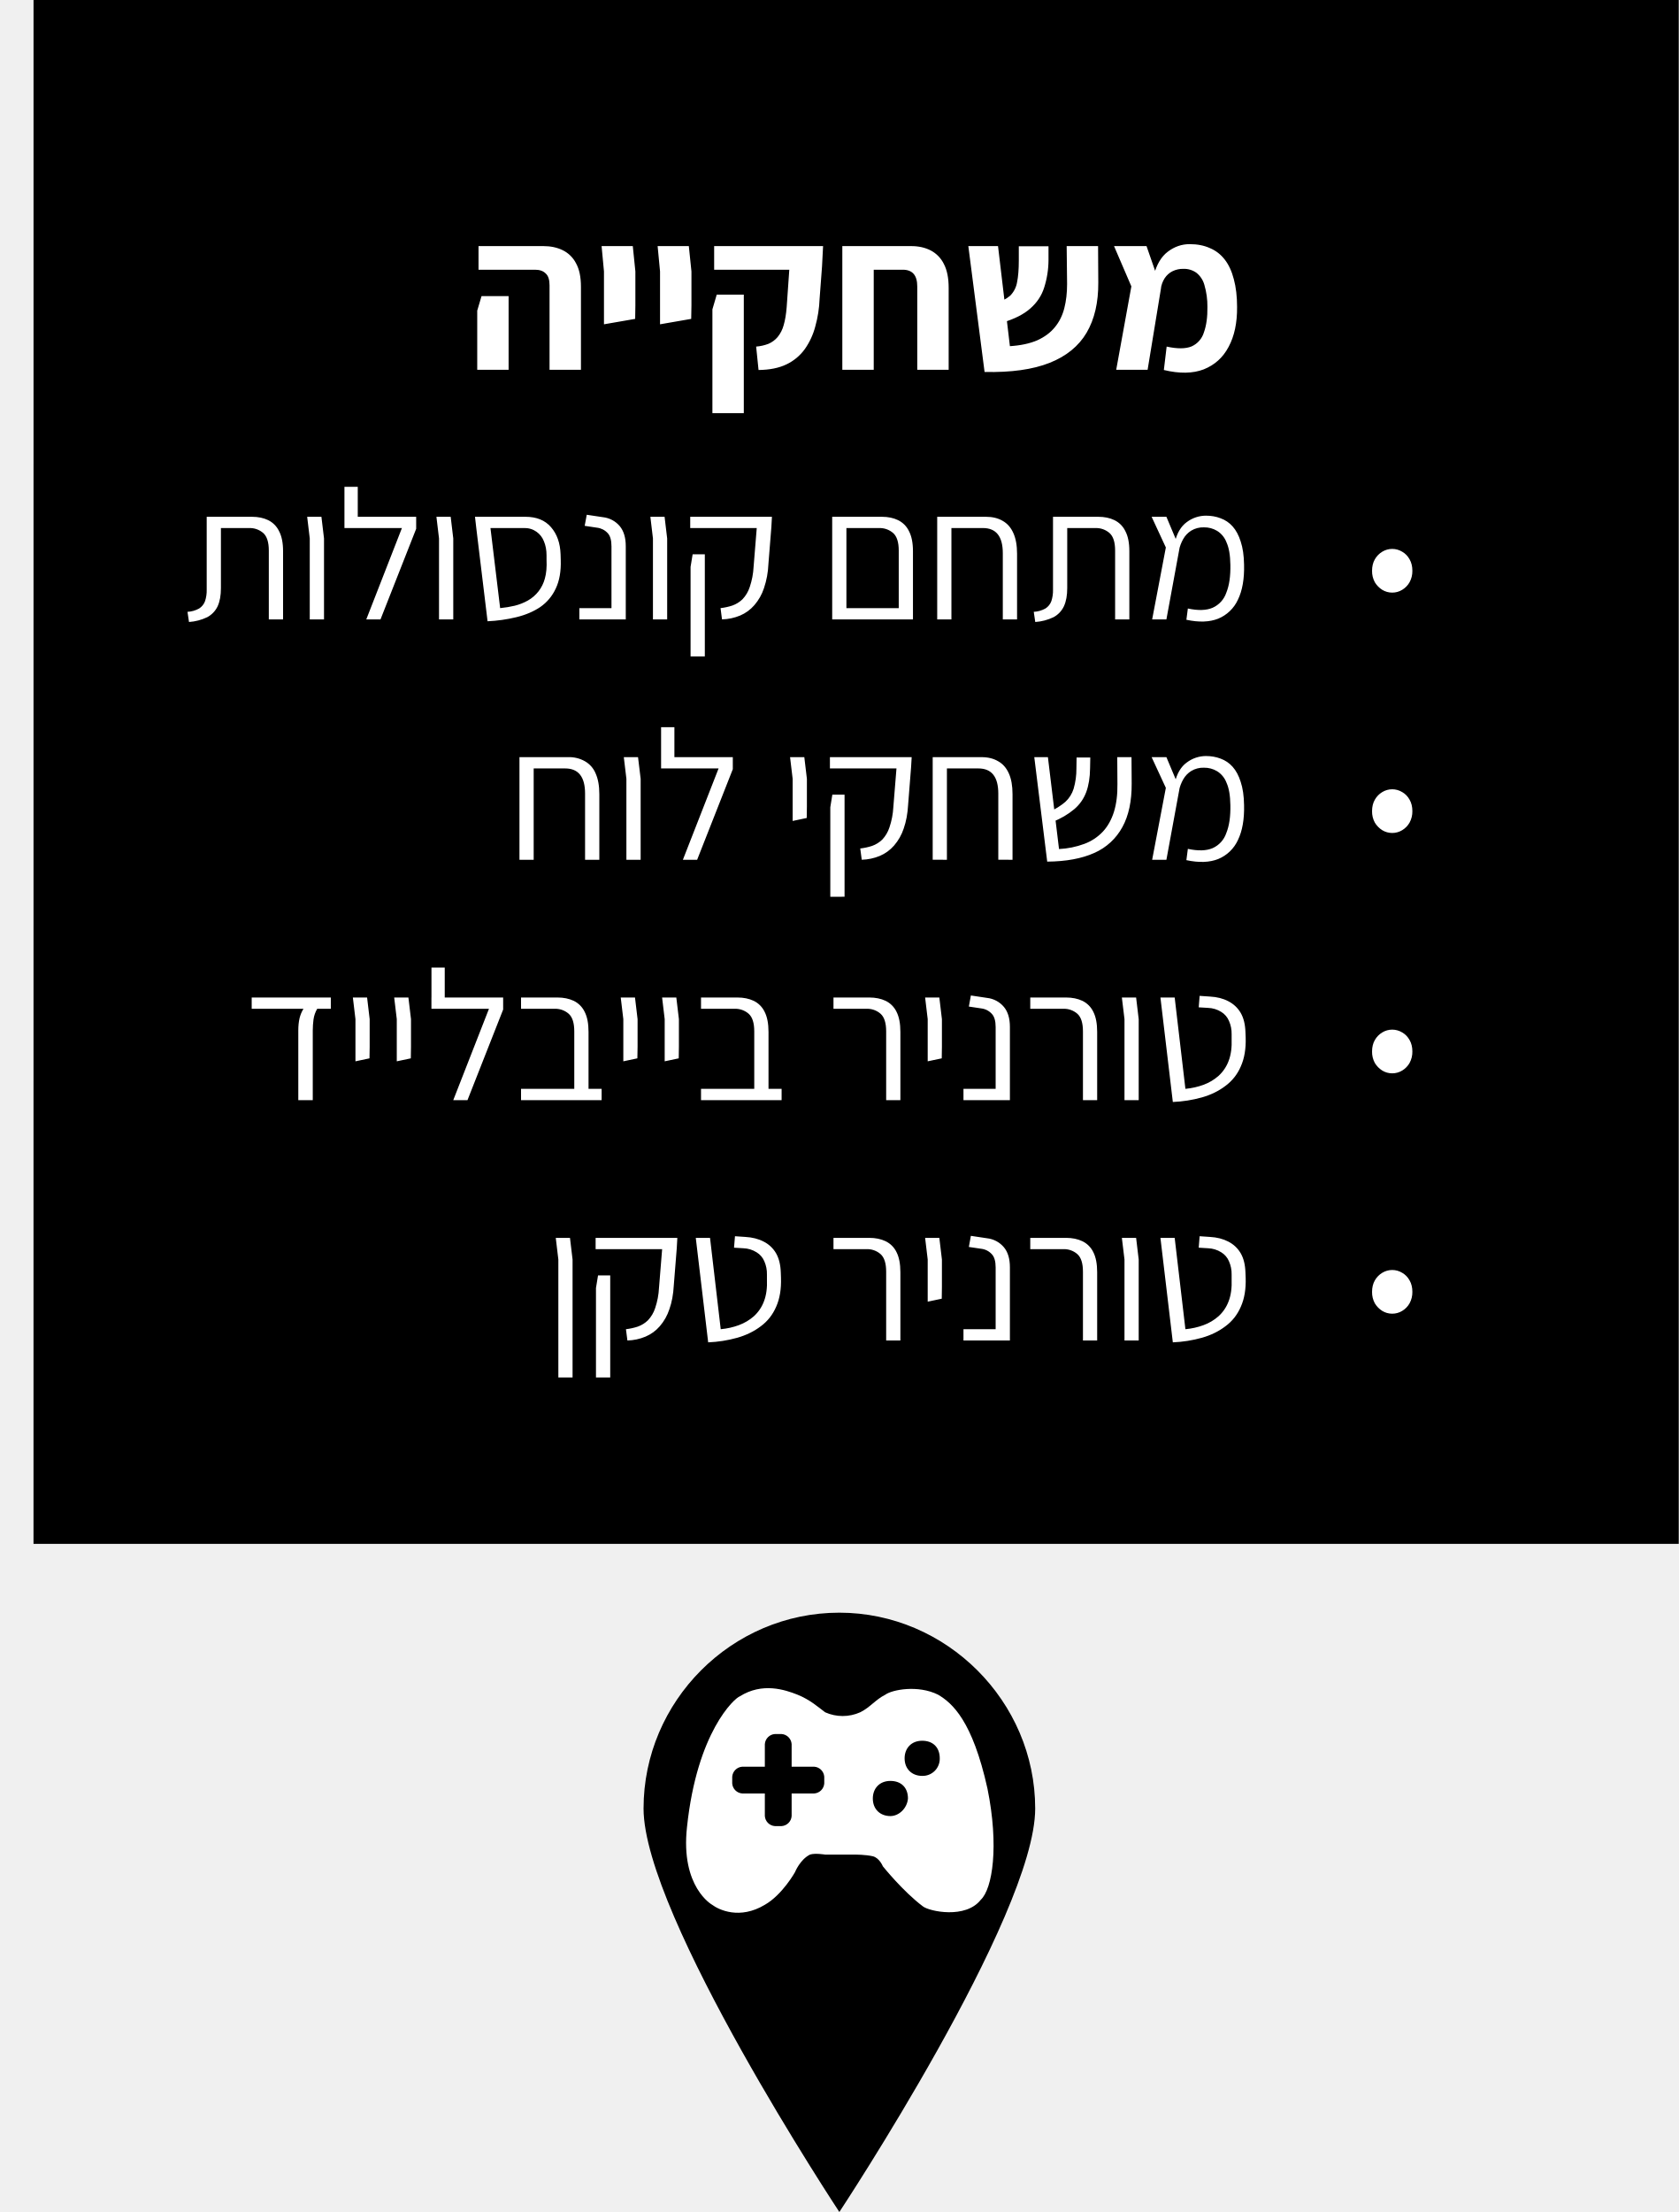
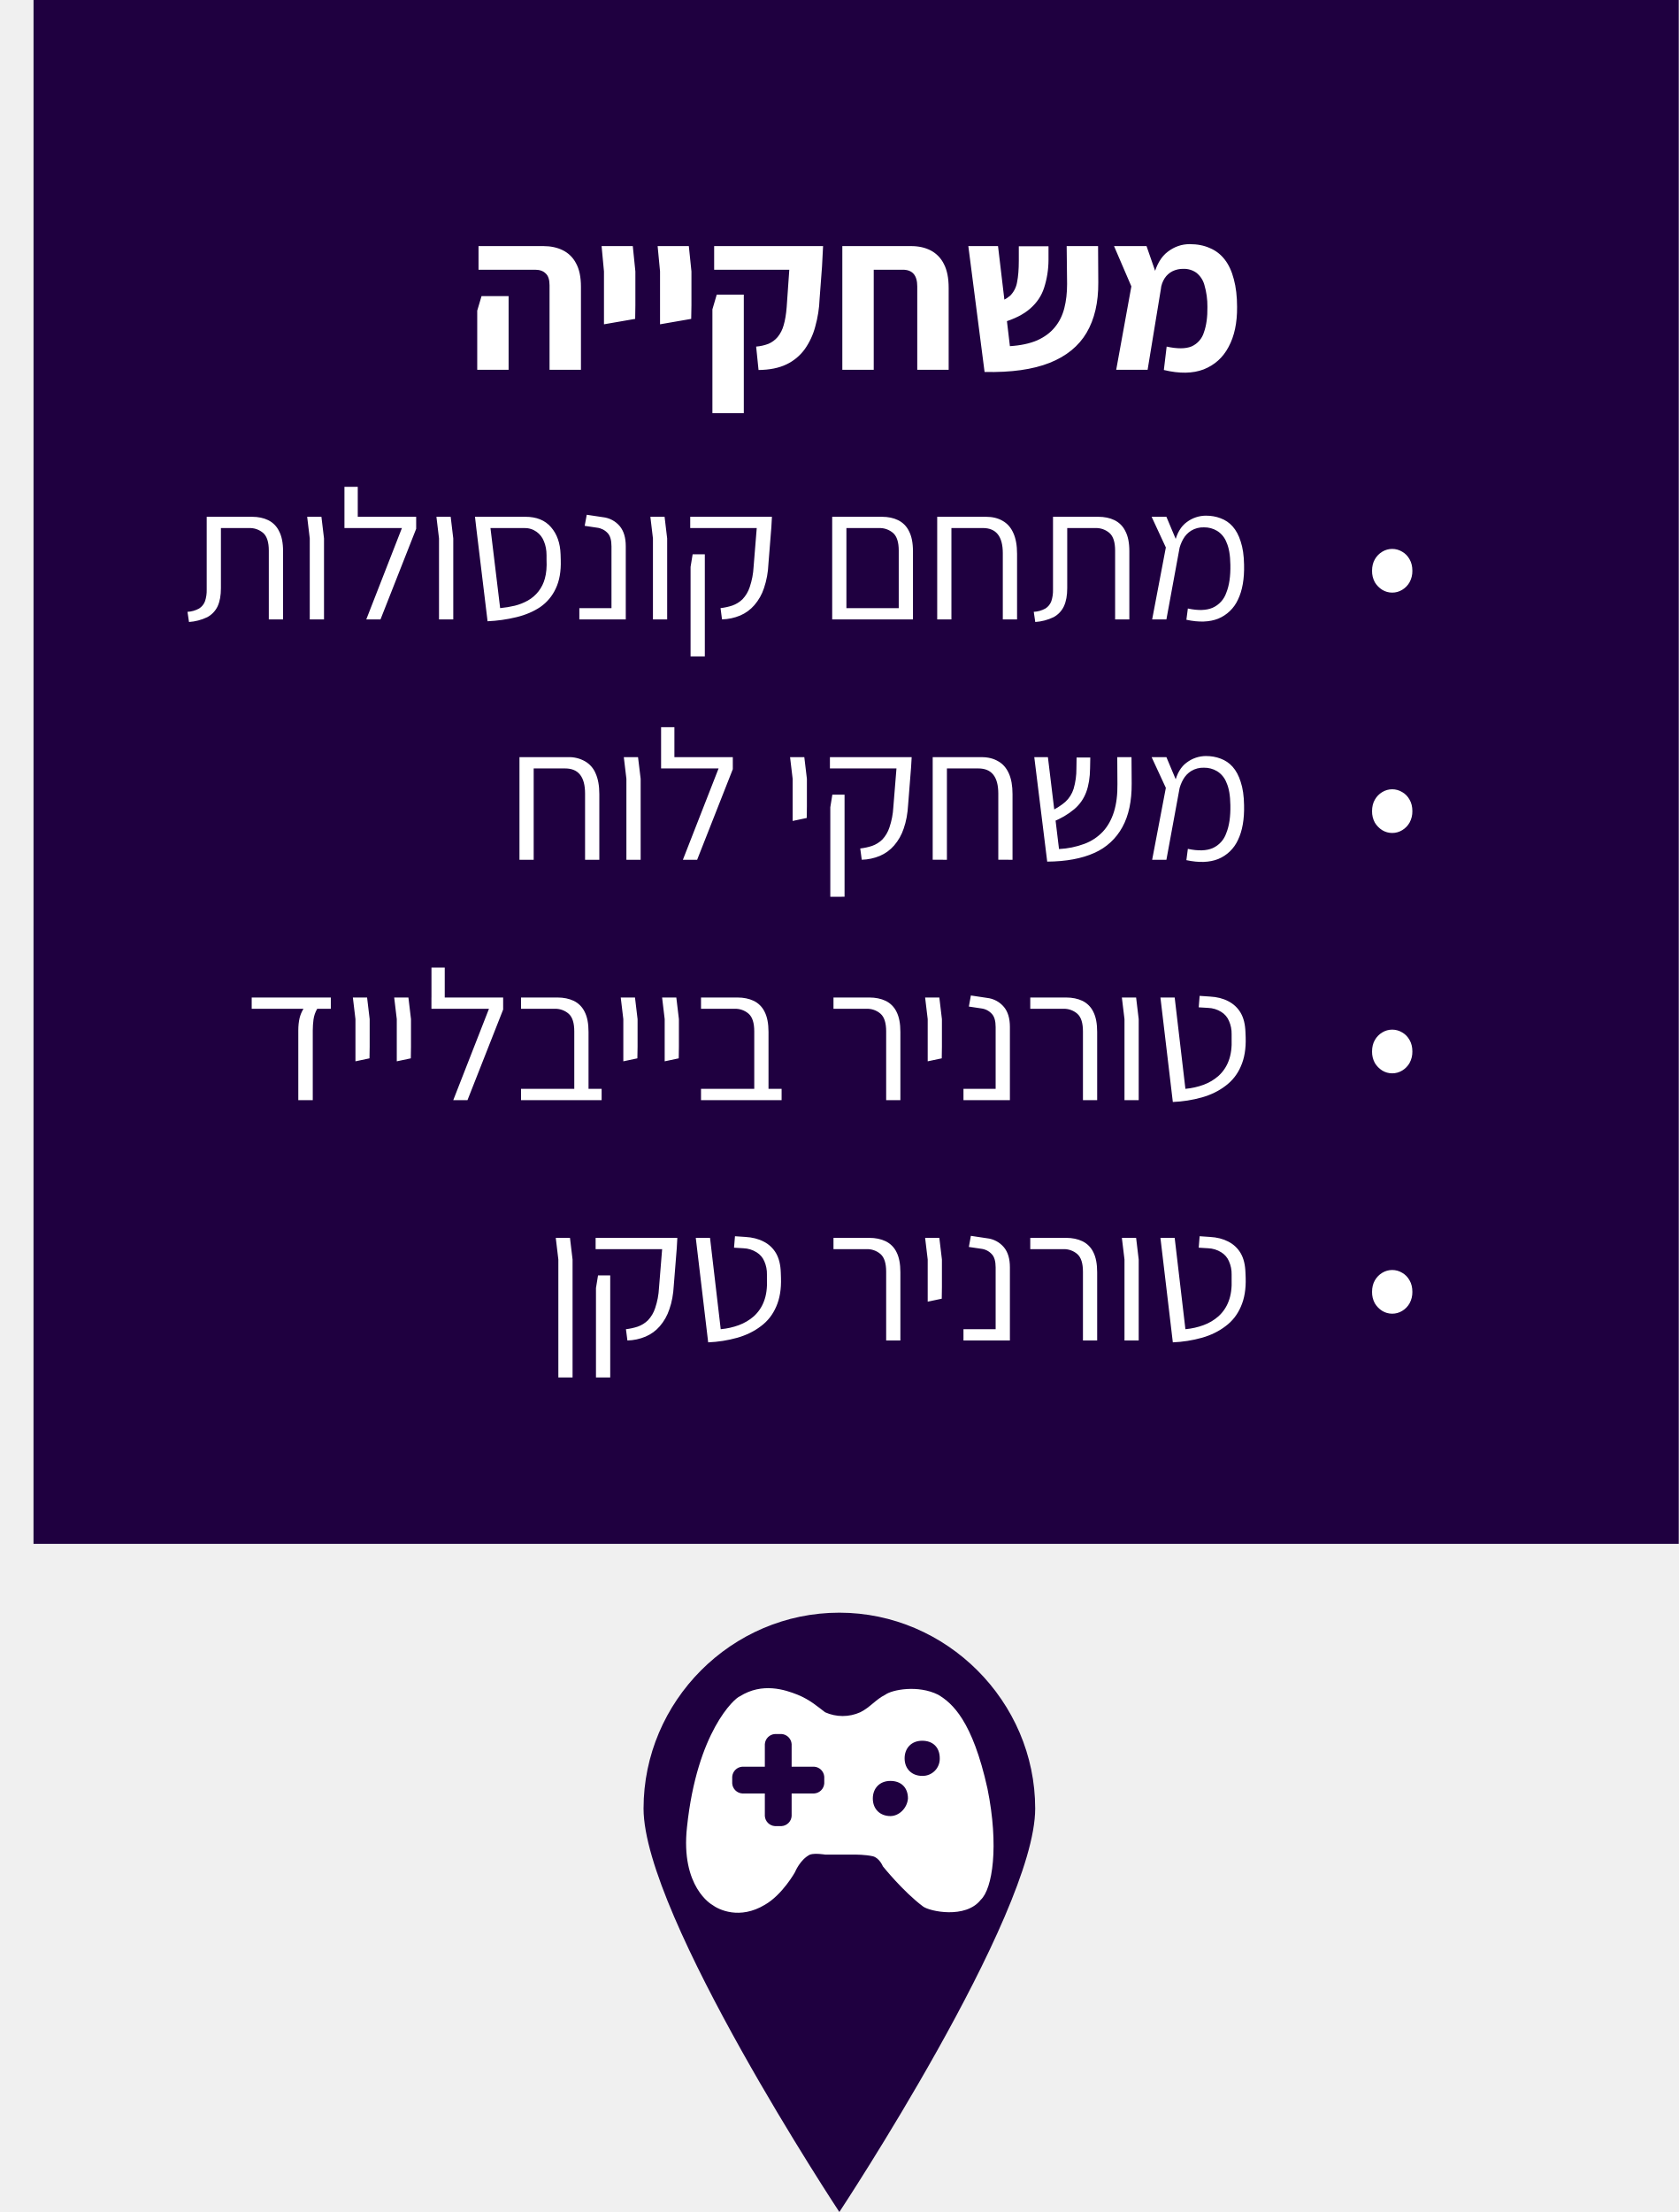
<svg xmlns="http://www.w3.org/2000/svg" width="181.626" height="239.27" viewBox="0 0 48.055 63.306">
-   <path fill="@color/harucon2025_purple4" d="M.96 0h47.095v44.185H.959z" />
+   <path fill="#1F0040" d="M.96 0h47.095v44.185H.959z" />
  <path d="M15.731 10.583V8.165c0-.161-.037-.275-.112-.34-.07-.071-.171-.106-.303-.106h-1.618v-.676h1.86c.206 0 .39.039.551.118a.843.843 0 0 1 .379.372c.095.17.142.394.142.675v2.375Zm-2.07 0V8.89l.123-.415h.775v2.108zm3.628-1.302V7.768l-.068-.725h.893l.074.725v.967l-.006.391zm1.605 0V7.768l-.069-.725h.893l.075.725v.967l-.007.391zm2.82 1.308-.069-.67a1.27 1.27 0 0 0 .354-.08.715.715 0 0 0 .26-.192.911.911 0 0 0 .174-.341c.041-.14.07-.312.086-.515l.075-1.072h-2.151v-.676h3.118l-.03.583-.07.93a3.385 3.385 0 0 1-.123.787 2.008 2.008 0 0 1-.298.645 1.377 1.377 0 0 1-.527.44c-.215.104-.481.157-.8.161zm-1.321 1.234v-2.97l.124-.421h.775v3.391zm5.864-1.24V8.196c0-.318-.138-.477-.415-.477h-1.73v-.676h1.972c.21 0 .396.041.558.124a.868.868 0 0 1 .378.39c.091.174.136.401.136.683v2.343Zm-2.145 0V7.446h.899v3.137Zm4.072.062-.465-3.602h.85l.34 2.864c.31-.02.57-.076.782-.167.21-.095.378-.22.502-.372.128-.153.219-.335.273-.546.054-.21.08-.442.08-.694l-.012-1.085h.899l.006 1.042c.004.57-.107 1.05-.335 1.438-.227.384-.58.672-1.06.862-.48.19-1.1.277-1.86.26zm.515-1.414-.211-.558a.973.973 0 0 0 .428-.21.714.714 0 0 0 .198-.385c.033-.161.05-.368.05-.62v-.41h.85v.392a2.62 2.62 0 0 1-.125.793c-.074.232-.207.43-.397.596-.186.165-.45.3-.793.402zm4.617 1.358.08-.67c.307.067.544.065.714-.005a.64.64 0 0 0 .353-.403c.07-.195.104-.436.1-.726a2.16 2.16 0 0 0-.087-.632.669.669 0 0 0-.23-.348.613.613 0 0 0-.378-.111.668.668 0 0 0-.304.068.573.573 0 0 0-.223.198.732.732 0 0 0-.112.31l-.204-.384c.082-.314.217-.542.403-.682.19-.145.399-.217.626-.217.22 0 .411.037.577.112.17.07.312.18.427.328.116.149.203.337.261.564.062.228.093.492.093.794.004.455-.077.835-.242 1.141-.161.306-.399.52-.713.645-.314.12-.694.126-1.14.018zm-1.364-.006.434-2.387-.496-1.153h.93l.416 1.197-.385 2.343zM5.41 17.8l-.043-.29a.764.764 0 0 0 .333-.095.417.417 0 0 0 .17-.212.977.977 0 0 0 .047-.328V14.79h1.297c.176 0 .33.032.46.095a.67.67 0 0 1 .312.312c.078.145.117.337.117.577v1.953h-.408v-1.969c0-.24-.053-.407-.158-.502a.582.582 0 0 0-.413-.143h-.8v1.72c0 .208-.031.38-.094.518a.686.686 0 0 1-.297.312 1.43 1.43 0 0 1-.524.138zm3.457-.073v-2.318l-.074-.619h.408l.074.62v2.317Zm1.618 0 1.02-2.614H9.86v-.323h2.053v.344l-1.021 2.593zm-.625-2.614v-1.18h.381v1.18zm2.707 2.614v-2.318l-.074-.619h.408l.074.62v2.317Zm1.39.053-.323-2.667.381-.207.302 2.498c.144-.014.284-.037.418-.069a1.52 1.52 0 0 0 .375-.148 1.021 1.021 0 0 0 .487-.63c.043-.151.058-.331.048-.54v-.126c0-.148-.025-.28-.074-.397a.592.592 0 0 0-.212-.275.57.57 0 0 0-.35-.106h-1.375l-.037-.323h1.445c.317 0 .56.099.73.296.173.198.264.457.275.778l.005.164c.01.321-.037.593-.143.815-.102.219-.25.395-.444.53-.194.13-.422.227-.683.29a4.302 4.302 0 0 1-.825.117zm2.627-.053v-.323h.92v-1.767c0-.177-.036-.304-.11-.381a.487.487 0 0 0-.302-.154l-.355-.053.059-.317.46.069a.735.735 0 0 1 .487.259c.112.137.17.328.17.571v2.096Zm2.107 0v-2.318l-.074-.619h.407l.074.62v2.317Zm1.977 0-.042-.323c.12-.014.232-.039.338-.074a.806.806 0 0 0 .291-.18.926.926 0 0 0 .207-.35 2.15 2.15 0 0 0 .11-.576l.09-1.111h-1.904v-.323h2.339l-.016.291-.085 1.064a2.45 2.45 0 0 1-.127.688 1.418 1.418 0 0 1-.275.486c-.113.13-.249.23-.407.297a1.435 1.435 0 0 1-.52.11zm-.9 1.058v-2.561l.059-.36h.349v2.921zm5.959-1.058v-1.969c0-.24-.053-.407-.159-.502a.582.582 0 0 0-.413-.143h-1.09v-.323h1.18c.177 0 .33.032.46.095a.669.669 0 0 1 .313.312c.077.145.116.337.116.577v1.953zm-1.805 0v-.323h2.075l-.037.323zm-.1 0V14.79h.407v2.936zm4.884 0v-1.895c0-.48-.19-.72-.571-.72h-1.307v-.322h1.397c.187 0 .345.039.476.116.134.075.236.19.307.35.07.155.106.352.106.592v1.879zm-1.878 0v-2.8h.407v2.8Zm2.807.074-.043-.291a.762.762 0 0 0 .334-.095.415.415 0 0 0 .17-.212.977.977 0 0 0 .047-.328V14.79h1.296c.177 0 .33.032.46.095a.669.669 0 0 1 .313.312c.078.145.116.337.116.577v1.953h-.407v-1.969c0-.24-.053-.407-.159-.502a.581.581 0 0 0-.413-.143h-.799v1.72c0 .208-.031.38-.095.518a.684.684 0 0 1-.296.312 1.42 1.42 0 0 1-.524.138zm4.326-.064.042-.322c.293.063.53.056.71-.022a.722.722 0 0 0 .39-.428c.085-.208.124-.476.117-.804-.004-.272-.04-.485-.111-.64a.658.658 0 0 0-.27-.329.706.706 0 0 0-.376-.1.661.661 0 0 0-.365.095.67.67 0 0 0-.227.238 1.102 1.102 0 0 0-.122.323l-.122-.222c.064-.268.178-.463.344-.583a.914.914 0 0 1 .55-.185c.152 0 .292.025.419.074a.84.84 0 0 1 .344.233c.098.11.176.254.232.434.06.18.092.4.096.662.01.405-.048.739-.175 1a1.067 1.067 0 0 1-.566.545c-.247.098-.55.109-.91.031zm-.98-.01.392-2.059-.407-.878h.423l.376.894-.376 2.043zm6.872-.767a.547.547 0 0 1-.286-.08.657.657 0 0 1-.212-.217.664.664 0 0 1-.079-.328c0-.127.027-.236.08-.328a.598.598 0 0 1 .211-.217.547.547 0 0 1 .572 0c.088.05.158.122.211.217.053.092.08.201.08.328a.664.664 0 0 1-.08.328.593.593 0 0 1-.211.217.545.545 0 0 1-.286.08zm-23.105 7.646v-1.894c0-.48-.19-.72-.571-.72H14.87v-.323h1.397a.91.91 0 0 1 .476.117.71.71 0 0 1 .307.349c.07.155.106.352.106.592v1.879zm-1.878 0v-2.8h.407v2.8Zm3.061 0v-2.318l-.074-.619h.407l.075.62v2.317Zm1.617 0 1.022-2.614h-1.646v-.323h2.053v.344l-1.021 2.593zm-.624-2.614v-1.18h.381v1.18zm3.766 1.503v-1.207l-.074-.619h.408l.074.62v.788l-.005.333zm1.978 1.11-.043-.322c.12-.014.233-.039.339-.074a.806.806 0 0 0 .291-.18.926.926 0 0 0 .206-.35 2.15 2.15 0 0 0 .111-.576l.09-1.111h-1.905v-.323h2.34l-.017.291-.084 1.064c-.014.26-.057.49-.127.688a1.414 1.414 0 0 1-.275.486c-.113.13-.25.23-.408.297a1.435 1.435 0 0 1-.518.11zm-.9 1.06v-2.562l.058-.36h.35v2.921zm4.809-1.06v-1.893c0-.48-.19-.72-.571-.72h-1.307v-.323h1.396c.188 0 .346.039.477.117.134.074.236.19.307.349.07.155.105.352.105.592v1.879zm-1.878 0v-2.798h.407v2.799Zm3.278.054-.37-2.99h.39l.318 2.63a2.42 2.42 0 0 0 .725-.148 1.39 1.39 0 0 0 .53-.35c.14-.151.246-.34.317-.566.07-.225.104-.49.1-.793l-.005-.773h.408l.005.757c.003.5-.085.915-.265 1.243a1.682 1.682 0 0 1-.804.741c-.36.162-.81.245-1.35.249zm.164-1.143-.096-.286a1.82 1.82 0 0 0 .45-.28.851.851 0 0 0 .238-.376 2.01 2.01 0 0 0 .08-.582l.005-.312h.392l-.006.307c-.003.264-.04.492-.11.682-.071.19-.184.353-.34.487a2.166 2.166 0 0 1-.613.36zm3.82 1.1.042-.322c.293.063.53.056.71-.021a.723.723 0 0 0 .39-.43c.085-.207.124-.475.117-.803-.004-.272-.04-.485-.111-.64a.658.658 0 0 0-.27-.329.706.706 0 0 0-.376-.1.661.661 0 0 0-.365.095.67.67 0 0 0-.227.238 1.102 1.102 0 0 0-.122.323l-.122-.222c.064-.268.178-.463.344-.582a.914.914 0 0 1 .55-.186c.152 0 .292.025.419.074a.84.84 0 0 1 .344.233c.098.11.176.254.232.434.06.18.092.4.096.662.01.405-.048.739-.175 1a1.067 1.067 0 0 1-.566.545c-.247.098-.55.109-.91.032zm-.98-.01.392-2.058-.407-.879h.423l.376.894-.376 2.043zm6.872-.767a.547.547 0 0 1-.286-.08.657.657 0 0 1-.212-.217.664.664 0 0 1-.079-.328c0-.127.027-.236.08-.328a.598.598 0 0 1 .211-.217.547.547 0 0 1 .572 0c.088.05.158.122.211.217.053.092.08.201.08.328a.664.664 0 0 1-.08.328.593.593 0 0 1-.211.217.545.545 0 0 1-.286.08zM8.539 31.485V29.49c0-.13.012-.249.037-.354a.925.925 0 0 1 .111-.265H7.205v-.323H9.47v.323h-.39a.834.834 0 0 0-.106.307 2.549 2.549 0 0 0-.021.312v1.995Zm1.636-1.111v-1.207l-.074-.619h.407l.074.62v.788l-.005.333zm1.183 0v-1.207l-.074-.619h.407l.074.62v.788l-.005.333zm1.617 1.111 1.022-2.614H12.35v-.323h2.053v.344l-1.021 2.593zm-.624-2.614v-1.18h.38v1.18zm4.088 2.614v-1.968c0-.24-.053-.408-.159-.503a.582.582 0 0 0-.412-.143h-.953v-.323h1.043c.176 0 .331.032.465.095a.67.67 0 0 1 .312.313c.075.144.112.336.112.576v1.953Zm-1.524 0v-.323h2.307v.323Zm2.928-1.111v-1.207l-.074-.619h.408l.074.62v.788l-.006.333zm1.184 0v-1.207l-.074-.619h.407l.074.62v.788l-.005.333zm2.564 1.111v-1.968c0-.24-.053-.408-.159-.503a.581.581 0 0 0-.412-.143h-.953v-.323h1.043c.176 0 .331.032.465.095a.669.669 0 0 1 .312.313c.074.144.112.336.112.576v1.953Zm-1.524 0v-.323h2.307v.323Zm5.3 0v-1.968c0-.24-.053-.408-.159-.503a.581.581 0 0 0-.413-.143h-.936v-.323h1.026c.177 0 .332.032.466.095a.669.669 0 0 1 .312.313c.074.144.111.336.111.576v1.953Zm1.189-1.111v-1.207l-.074-.619h.407l.074.62v.788l-.005.333zm1.024 1.111v-.323h.921v-1.767c0-.177-.037-.304-.111-.381a.486.486 0 0 0-.302-.154l-.354-.053.058-.317.46.069a.735.735 0 0 1 .487.26c.113.137.17.327.17.57v2.096Zm3.42 0v-1.968c0-.24-.053-.408-.159-.503a.582.582 0 0 0-.413-.143h-.936v-.323h1.026c.176 0 .332.032.466.095a.67.67 0 0 1 .312.313c.074.144.111.336.111.576v1.953Zm1.189 0v-2.318l-.075-.619h.408l.074.62v2.317Zm1.384.053-.355-2.99h.408l.307 2.614c.183-.017.356-.056.518-.116a1.34 1.34 0 0 0 .429-.254 1.09 1.09 0 0 0 .29-.429c.068-.176.096-.388.086-.635v-.132a.88.88 0 0 0-.075-.376.548.548 0 0 0-.222-.26.76.76 0 0 0-.38-.115l-.265-.016.026-.328.296.02c.202.011.376.055.524.133.152.078.27.189.355.333.085.145.13.33.137.556l.006.148c.01.321-.035.596-.138.826a1.345 1.345 0 0 1-.44.56c-.19.145-.413.255-.671.329a3.63 3.63 0 0 1-.836.132zm6.28-.82a.547.547 0 0 1-.286-.08.657.657 0 0 1-.212-.217.664.664 0 0 1-.079-.328c0-.127.027-.236.08-.328a.598.598 0 0 1 .211-.217.547.547 0 0 1 .572 0c.088.05.158.122.211.217.053.092.08.201.08.328a.664.664 0 0 1-.08.328.593.593 0 0 1-.211.217.545.545 0 0 1-.286.08zm-23.87 8.704v-3.376l-.074-.619h.407l.074.62v3.375Zm1.977-1.058-.042-.323c.12-.014.232-.039.338-.074a.804.804 0 0 0 .291-.18.926.926 0 0 0 .207-.349 2.13 2.13 0 0 0 .11-.577l.09-1.111H17.05v-.323h2.339l-.016.291-.085 1.064c-.014.261-.056.49-.127.688a1.414 1.414 0 0 1-.275.487c-.113.13-.249.229-.407.296a1.434 1.434 0 0 1-.519.111zm-.9 1.058v-2.56l.059-.36h.349v2.92zm3.212-1.005-.355-2.99h.408l.306 2.614c.184-.017.357-.056.519-.116.162-.06.305-.145.429-.254a1.09 1.09 0 0 0 .29-.429c.068-.176.096-.388.085-.635v-.132a.88.88 0 0 0-.074-.376.548.548 0 0 0-.222-.259.76.76 0 0 0-.381-.116l-.265-.016.027-.328.296.02c.201.011.376.056.524.133a.85.85 0 0 1 .355.333c.084.145.13.33.137.556l.005.148c.011.321-.035.596-.137.826-.099.23-.245.416-.44.56-.19.145-.414.255-.671.329a3.632 3.632 0 0 1-.836.132zm5.095-.053v-1.968c0-.24-.053-.408-.159-.503a.581.581 0 0 0-.413-.143h-.936v-.323h1.026c.177 0 .332.032.466.096a.669.669 0 0 1 .312.312c.074.144.111.337.111.576v1.953Zm1.189-1.111v-1.207l-.074-.619h.407l.074.62v.788l-.005.333zm1.024 1.111v-.323h.921v-1.767c0-.177-.037-.304-.111-.381a.486.486 0 0 0-.302-.154l-.354-.052.058-.318.46.069a.735.735 0 0 1 .487.26c.113.137.17.327.17.57v2.096Zm3.42 0v-1.968c0-.24-.053-.408-.159-.503a.582.582 0 0 0-.413-.143h-.936v-.323h1.026c.176 0 .332.032.466.096a.67.67 0 0 1 .312.312c.074.144.111.337.111.576v1.953Zm1.189 0v-2.318l-.075-.619h.408l.074.62v2.317Zm1.384.053-.355-2.99h.408l.307 2.614c.183-.017.356-.056.518-.116a1.34 1.34 0 0 0 .429-.254 1.09 1.09 0 0 0 .29-.429c.068-.176.096-.388.086-.635v-.132a.88.88 0 0 0-.075-.376.548.548 0 0 0-.222-.259.76.76 0 0 0-.38-.116l-.265-.016.026-.328.296.02c.202.011.376.056.524.133.152.078.27.189.355.333.085.145.13.33.137.556l.006.148c.01.321-.035.596-.138.826-.099.23-.245.416-.44.56-.19.145-.413.255-.671.329a3.63 3.63 0 0 1-.836.132zm6.28-.82a.547.547 0 0 1-.286-.08.657.657 0 0 1-.212-.217.664.664 0 0 1-.079-.328c0-.127.027-.236.08-.328a.598.598 0 0 1 .211-.217.547.547 0 0 1 .572 0c.088.05.158.122.211.217.053.092.08.201.08.328a.664.664 0 0 1-.08.328.593.593 0 0 1-.211.217.545.545 0 0 1-.286.08z" fill="#fff" />
-   <path d="M29.633 51.76c0 3.066-5.606 11.546-5.606 11.546s-5.605-8.48-5.605-11.547c0-3.066 2.515-5.605 5.605-5.605 3.067 0 5.606 2.539 5.606 5.605z" fill="@color/harucon2025_purple4" />
+   <path d="M29.633 51.76c0 3.066-5.606 11.546-5.606 11.546s-5.605-8.48-5.605-11.547c0-3.066 2.515-5.605 5.605-5.605 3.067 0 5.606 2.539 5.606 5.605z" fill="#1F0040" />
  <path d="M26.398 50.825c-.287 0-.503-.192-.503-.503 0-.287.192-.503.503-.503s.503.192.503.503a.49.49 0 0 1-.503.503zm-.91 1.15c-.288 0-.503-.192-.503-.503 0-.287.191-.503.503-.503.31 0 .503.192.503.503-.024.288-.264.503-.503.503zm-1.893-.934a.31.31 0 0 1-.287.287h-.647v.647a.309.309 0 0 1-.288.287h-.191a.31.31 0 0 1-.288-.287v-.647h-.647a.309.309 0 0 1-.287-.287v-.192a.31.31 0 0 1 .287-.287h.647v-.647a.31.31 0 0 1 .288-.288h.191a.31.31 0 0 1 .288.288v.647h.647a.31.31 0 0 1 .287.287zm4.671.144c-.43-1.94-1.006-2.444-1.413-2.684-.575-.287-1.317-.143-1.51 0-.286.144-.43.36-.718.503a1.228 1.228 0 0 1-1.006 0c-.191-.143-.431-.359-.79-.503-.36-.143-1.007-.359-1.653.048-.144.048-1.222 1.007-1.51 3.738-.191 1.724.72 2.227.72 2.227.19.144.79.432 1.508 0 .503-.287.863-.934.863-.934s.143-.36.43-.503c.145-.048.432 0 .432 0h.863s.287 0 .503.048c.191.048.287.287.287.287s.575.719 1.15 1.15c.192.144 1.222.36 1.653-.191.335-.312.527-1.534.191-3.186z" fill="#fff" />
</svg>
